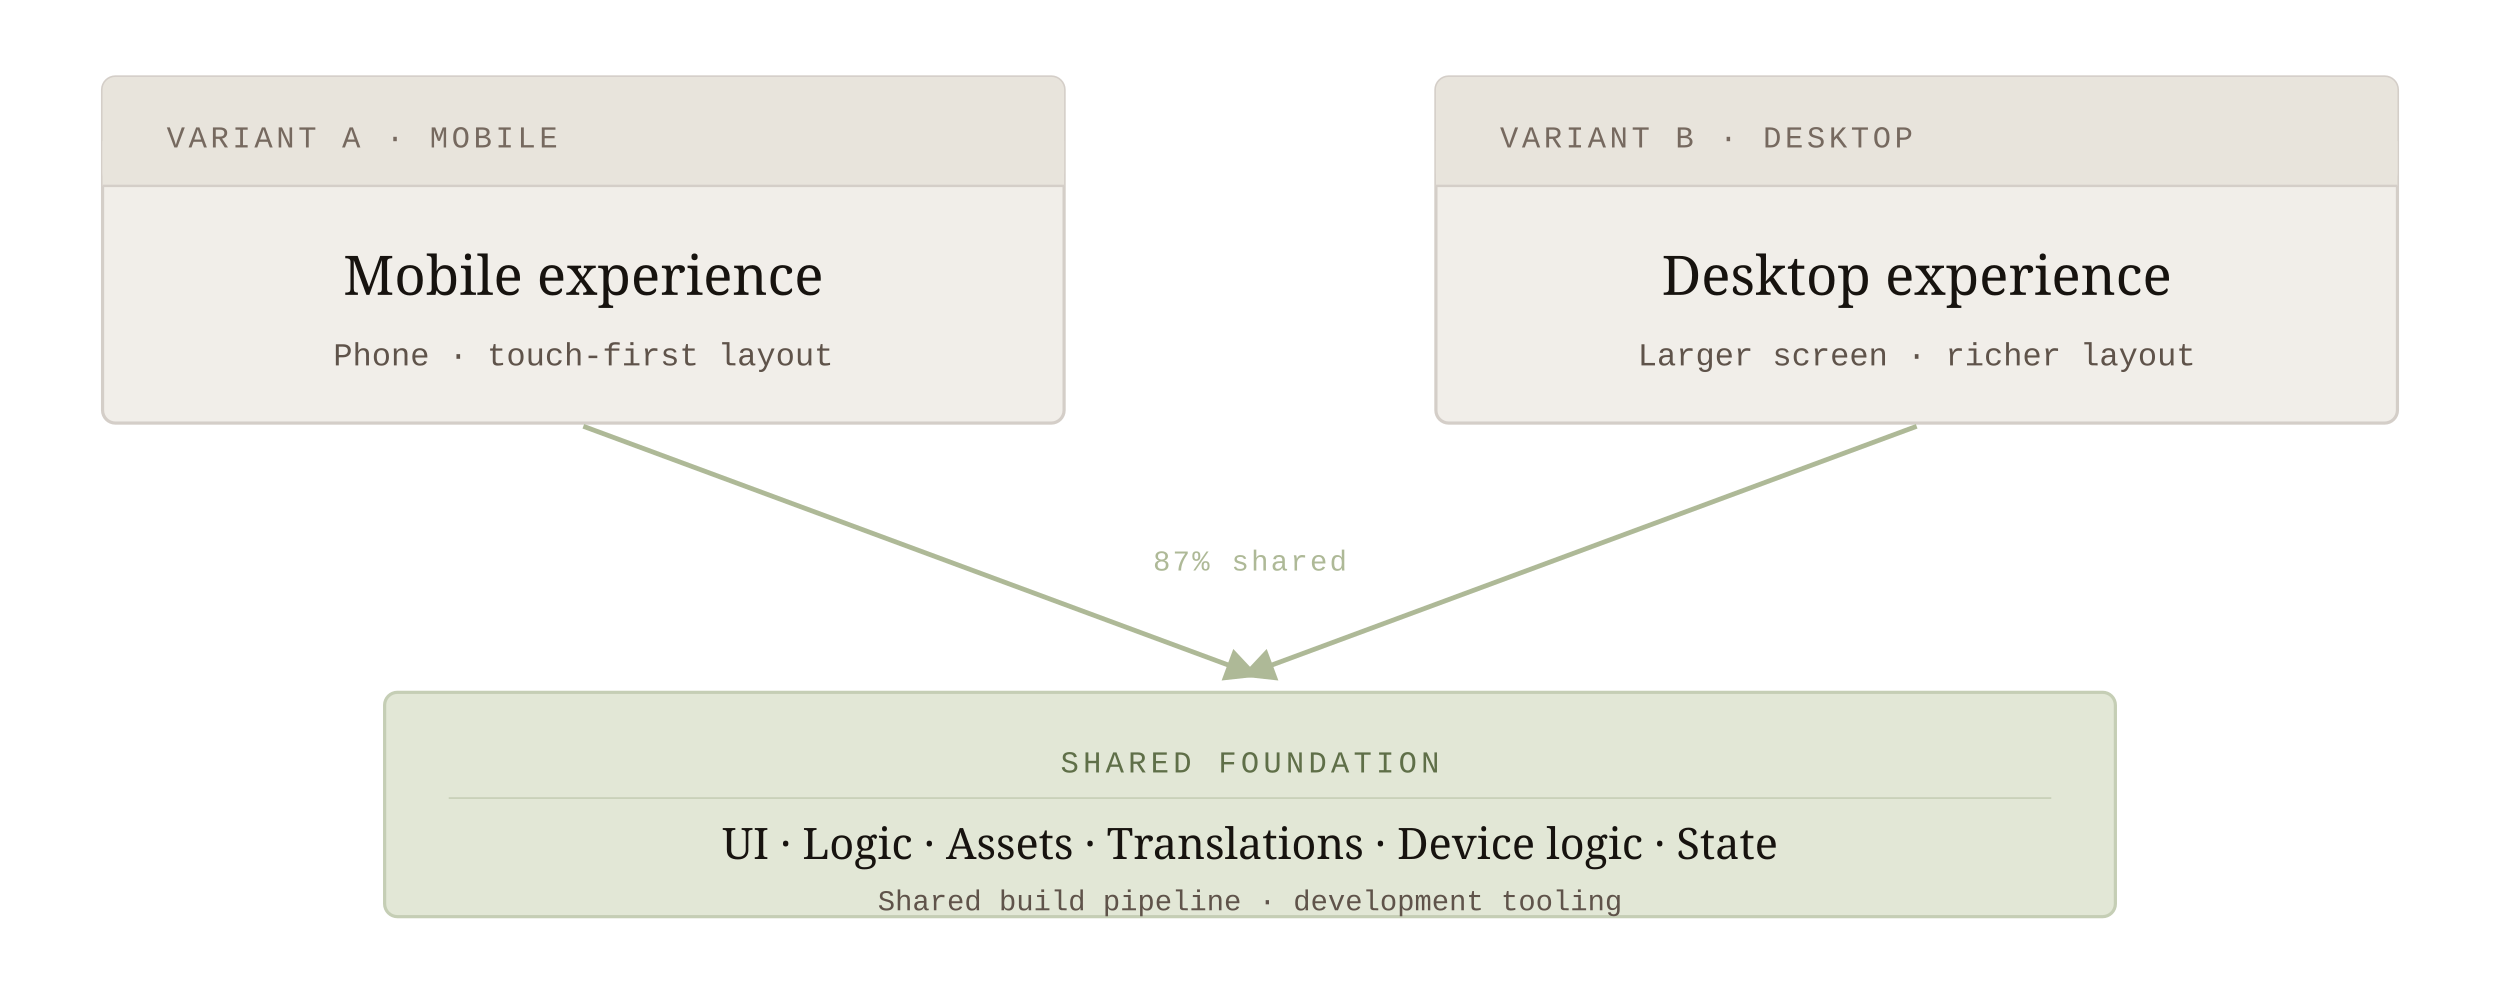
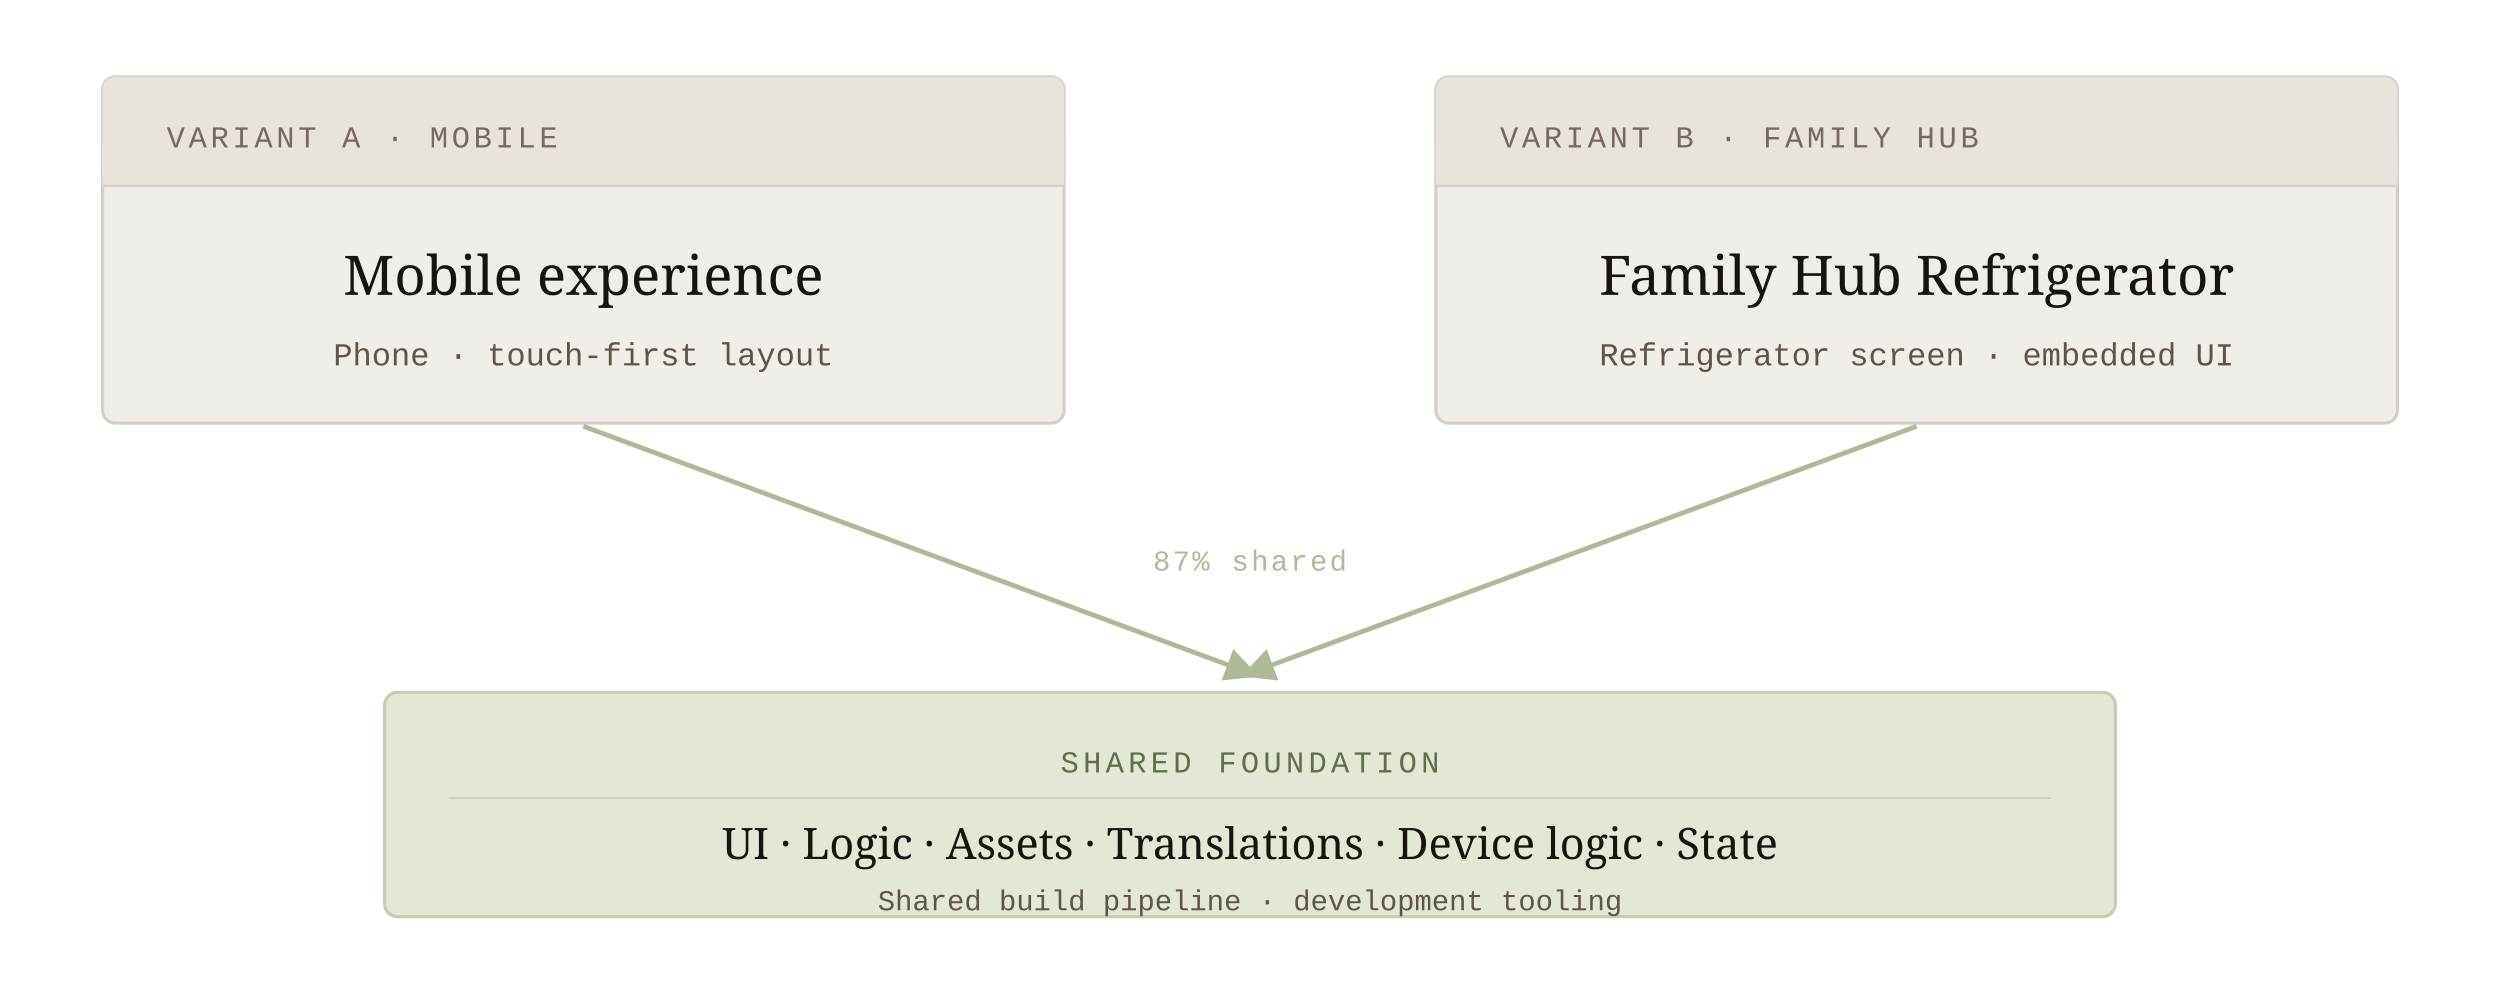
<svg xmlns="http://www.w3.org/2000/svg" viewBox="0 0 780 306" width="780" height="306">
  <defs>
    <marker id="arr" markerWidth="7" markerHeight="7" refX="5" refY="3.5" orient="auto">
      <path d="M0,0 L7,3.5 L0,7 Z" fill="#aeb997" />
    </marker>
  </defs>
  <rect x="32" y="24" width="300" height="108" rx="4" fill="#f1eee9" stroke="#d4cec8" stroke-width="1" />
  <rect x="32" y="24" width="300" height="34" rx="4" fill="#e8e4dc" stroke="none" />
  <rect x="32" y="44" width="300" height="14" fill="#e8e4dc" stroke="none" />
  <text x="52" y="46" font-family="'Courier New',monospace" font-size="9.5" fill="#76695f" letter-spacing="0.12em">VARIANT A · MOBILE</text>
  <line x1="32" y1="58" x2="332" y2="58" stroke="#d4cec8" stroke-width="0.75" />
  <text x="182" y="92" text-anchor="middle" font-family="Georgia,serif" font-size="17" fill="#17130f">Mobile experience</text>
  <text x="182" y="114" text-anchor="middle" font-family="'Courier New',monospace" font-size="10" fill="#5f534a">Phone · touch-first layout</text>
  <rect x="448" y="24" width="300" height="108" rx="4" fill="#f1eee9" stroke="#d4cec8" stroke-width="1" />
  <rect x="448" y="24" width="300" height="34" rx="4" fill="#e8e4dc" stroke="none" />
  <rect x="448" y="44" width="300" height="14" fill="#e8e4dc" stroke="none" />
-   <text x="468" y="46" font-family="'Courier New',monospace" font-size="9.5" fill="#76695f" letter-spacing="0.12em">VARIANT B · DESKTOP</text>
+   <text x="468" y="46" font-family="'Courier New',monospace" font-size="9.5" fill="#76695f" letter-spacing="0.12em">VARIANT B · FAMILY HUB</text>
  <line x1="448" y1="58" x2="748" y2="58" stroke="#d4cec8" stroke-width="0.75" />
-   <text x="598" y="92" text-anchor="middle" font-family="Georgia,serif" font-size="17" fill="#17130f">Desktop experience</text>
-   <text x="598" y="114" text-anchor="middle" font-family="'Courier New',monospace" font-size="10" fill="#5f534a">Larger screen · richer layout</text>
+   <text x="598" y="92" text-anchor="middle" font-family="Georgia,serif" font-size="17" fill="#17130f">Family Hub Refrigerator</text>
+   <text x="598" y="114" text-anchor="middle" font-family="'Courier New',monospace" font-size="10" fill="#5f534a">Refrigerator screen · embedded UI</text>
  <line x1="182" y1="133" x2="390" y2="210" stroke="#aeb997" stroke-width="1.5" marker-end="url(#arr)" />
  <line x1="598" y1="133" x2="390" y2="210" stroke="#aeb997" stroke-width="1.5" marker-end="url(#arr)" />
  <text x="390" y="178" text-anchor="middle" font-family="'Courier New',monospace" font-size="9" fill="#aeb997" letter-spacing="0.08em">87% shared</text>
  <rect x="120" y="216" width="540" height="70" rx="4" fill="#e2e7d6" stroke="#c5ceb5" stroke-width="1" />
  <text x="390" y="241" text-anchor="middle" font-family="'Courier New',monospace" font-size="9.5" fill="#5f6f48" letter-spacing="0.14em">SHARED FOUNDATION</text>
  <line x1="140" y1="249" x2="640" y2="249" stroke="#c5ceb5" stroke-width="0.5" />
  <text x="390" y="268" text-anchor="middle" font-family="Georgia,serif" font-size="13.5" fill="#17130f">UI · Logic · Assets · Translations · Device logic · State</text>
  <text x="390" y="284" text-anchor="middle" font-family="'Courier New',monospace" font-size="9" fill="#5f534a">Shared build pipeline · development tooling</text>
</svg>
